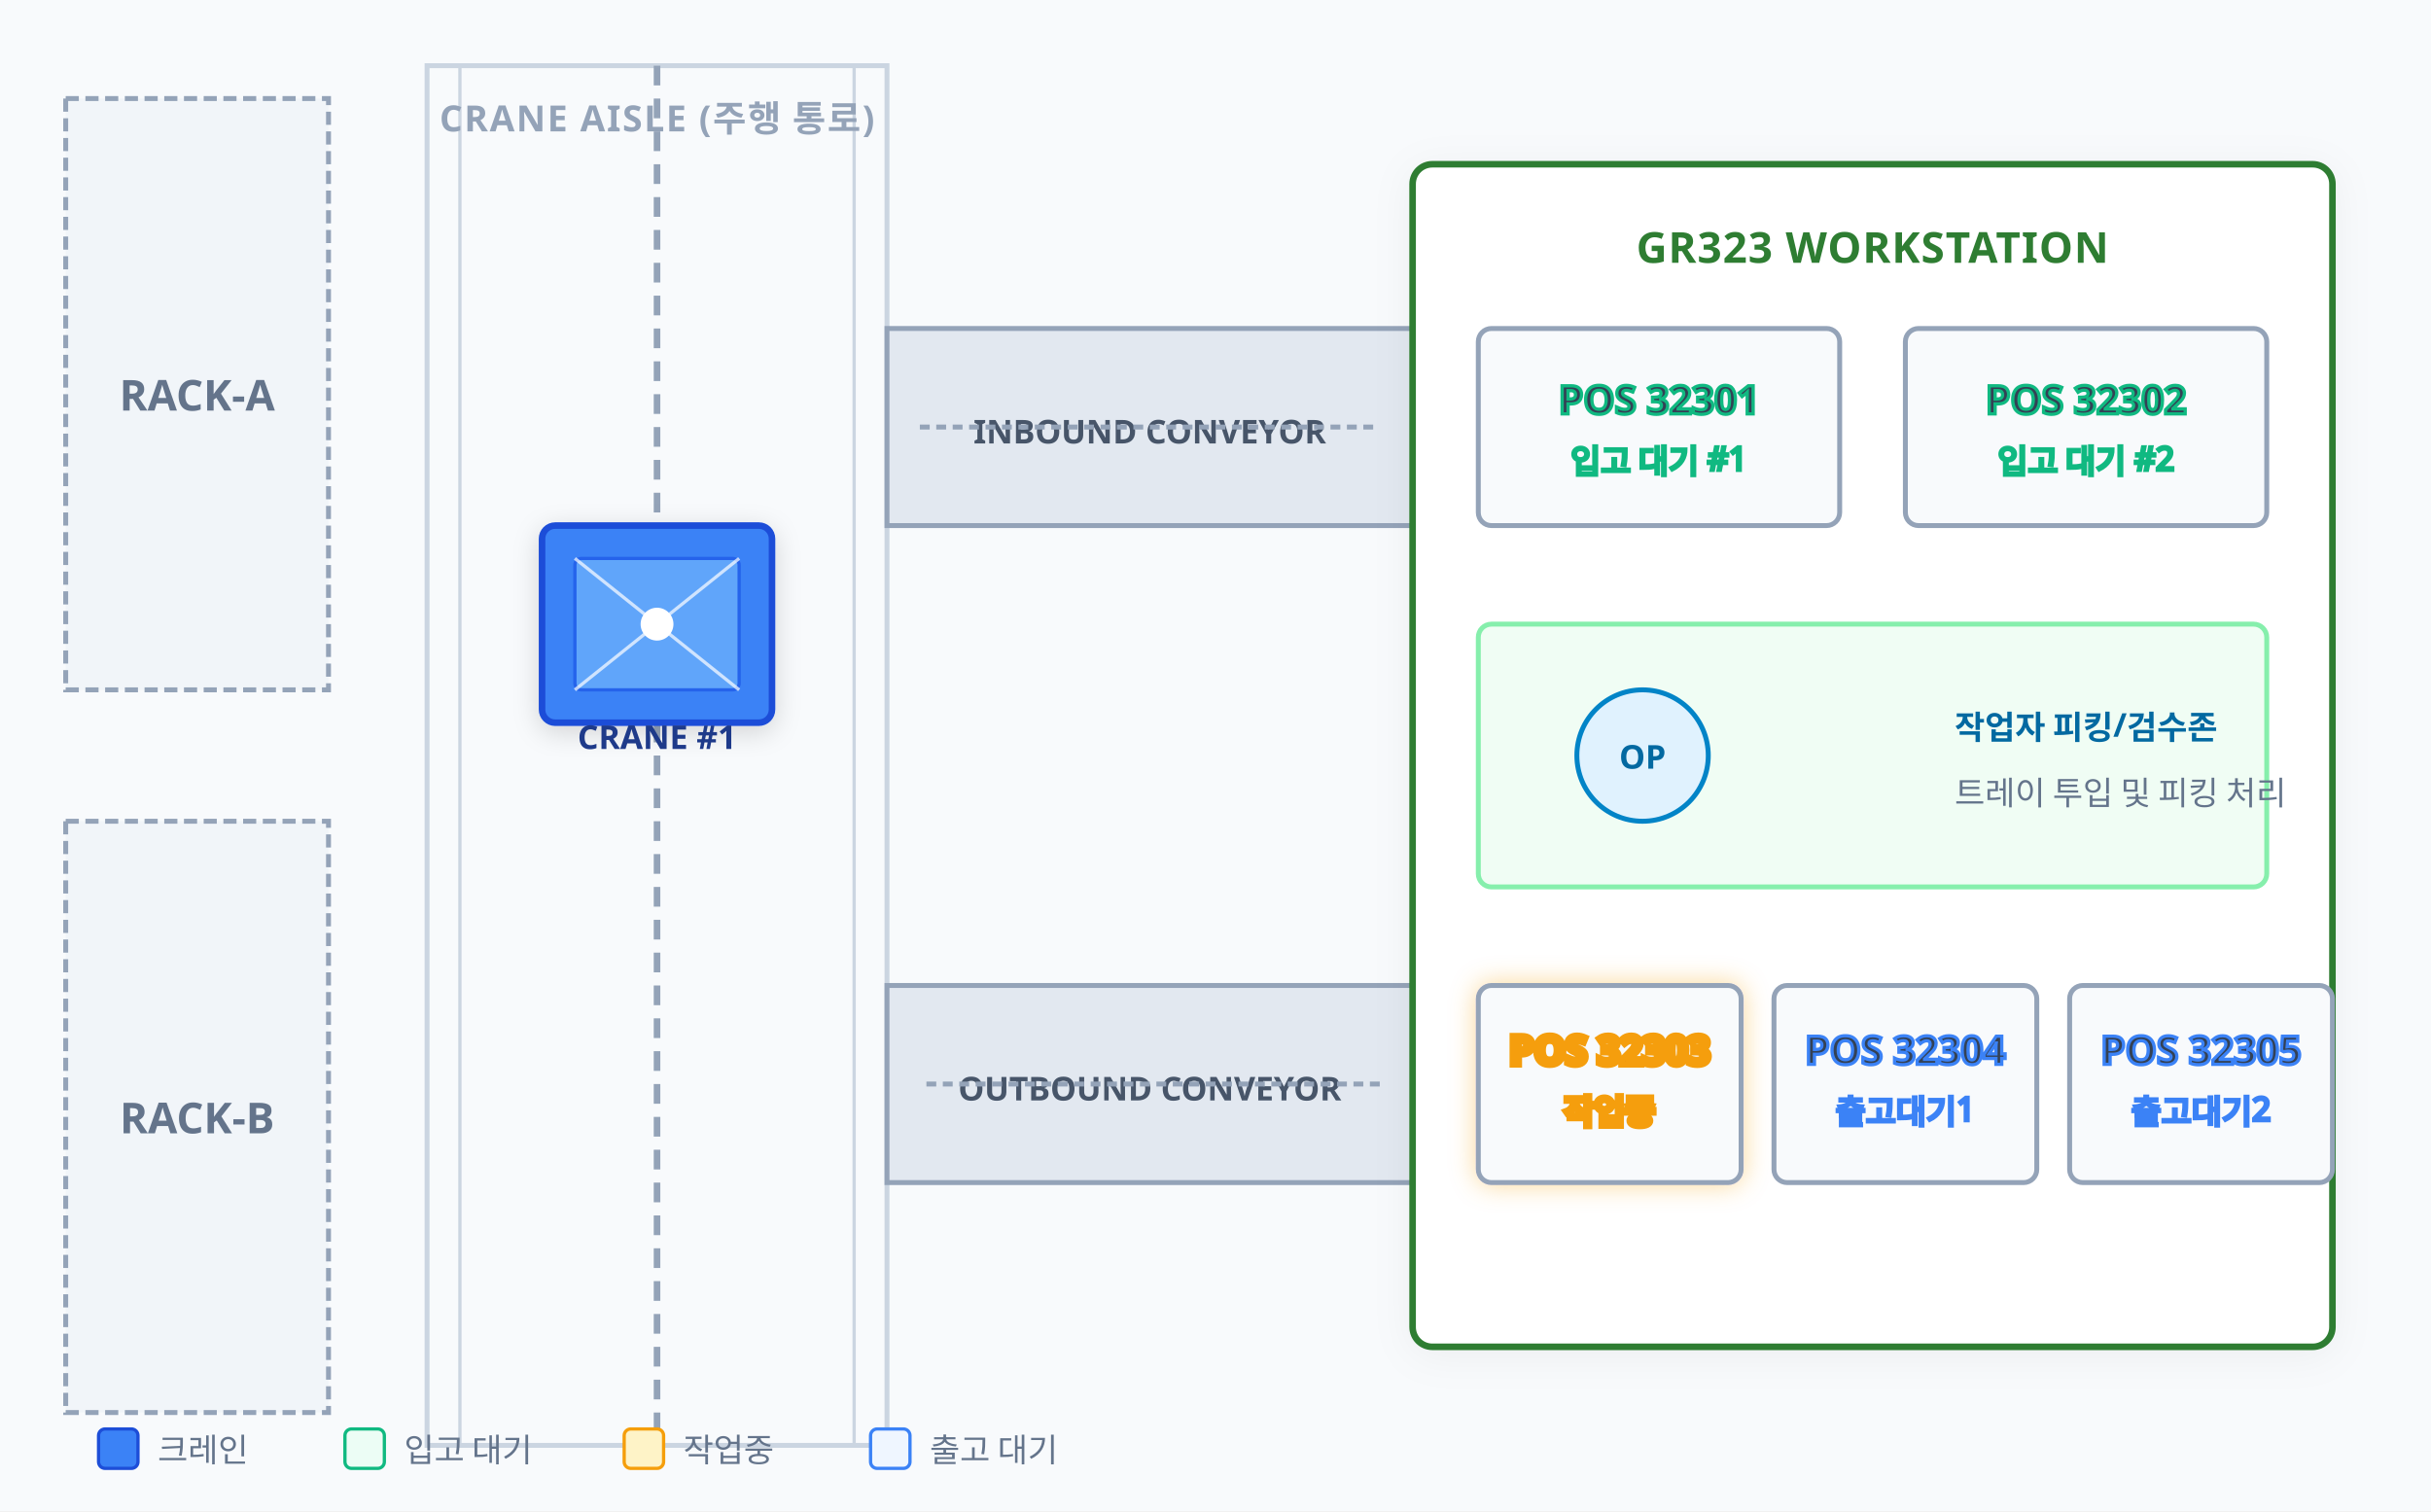
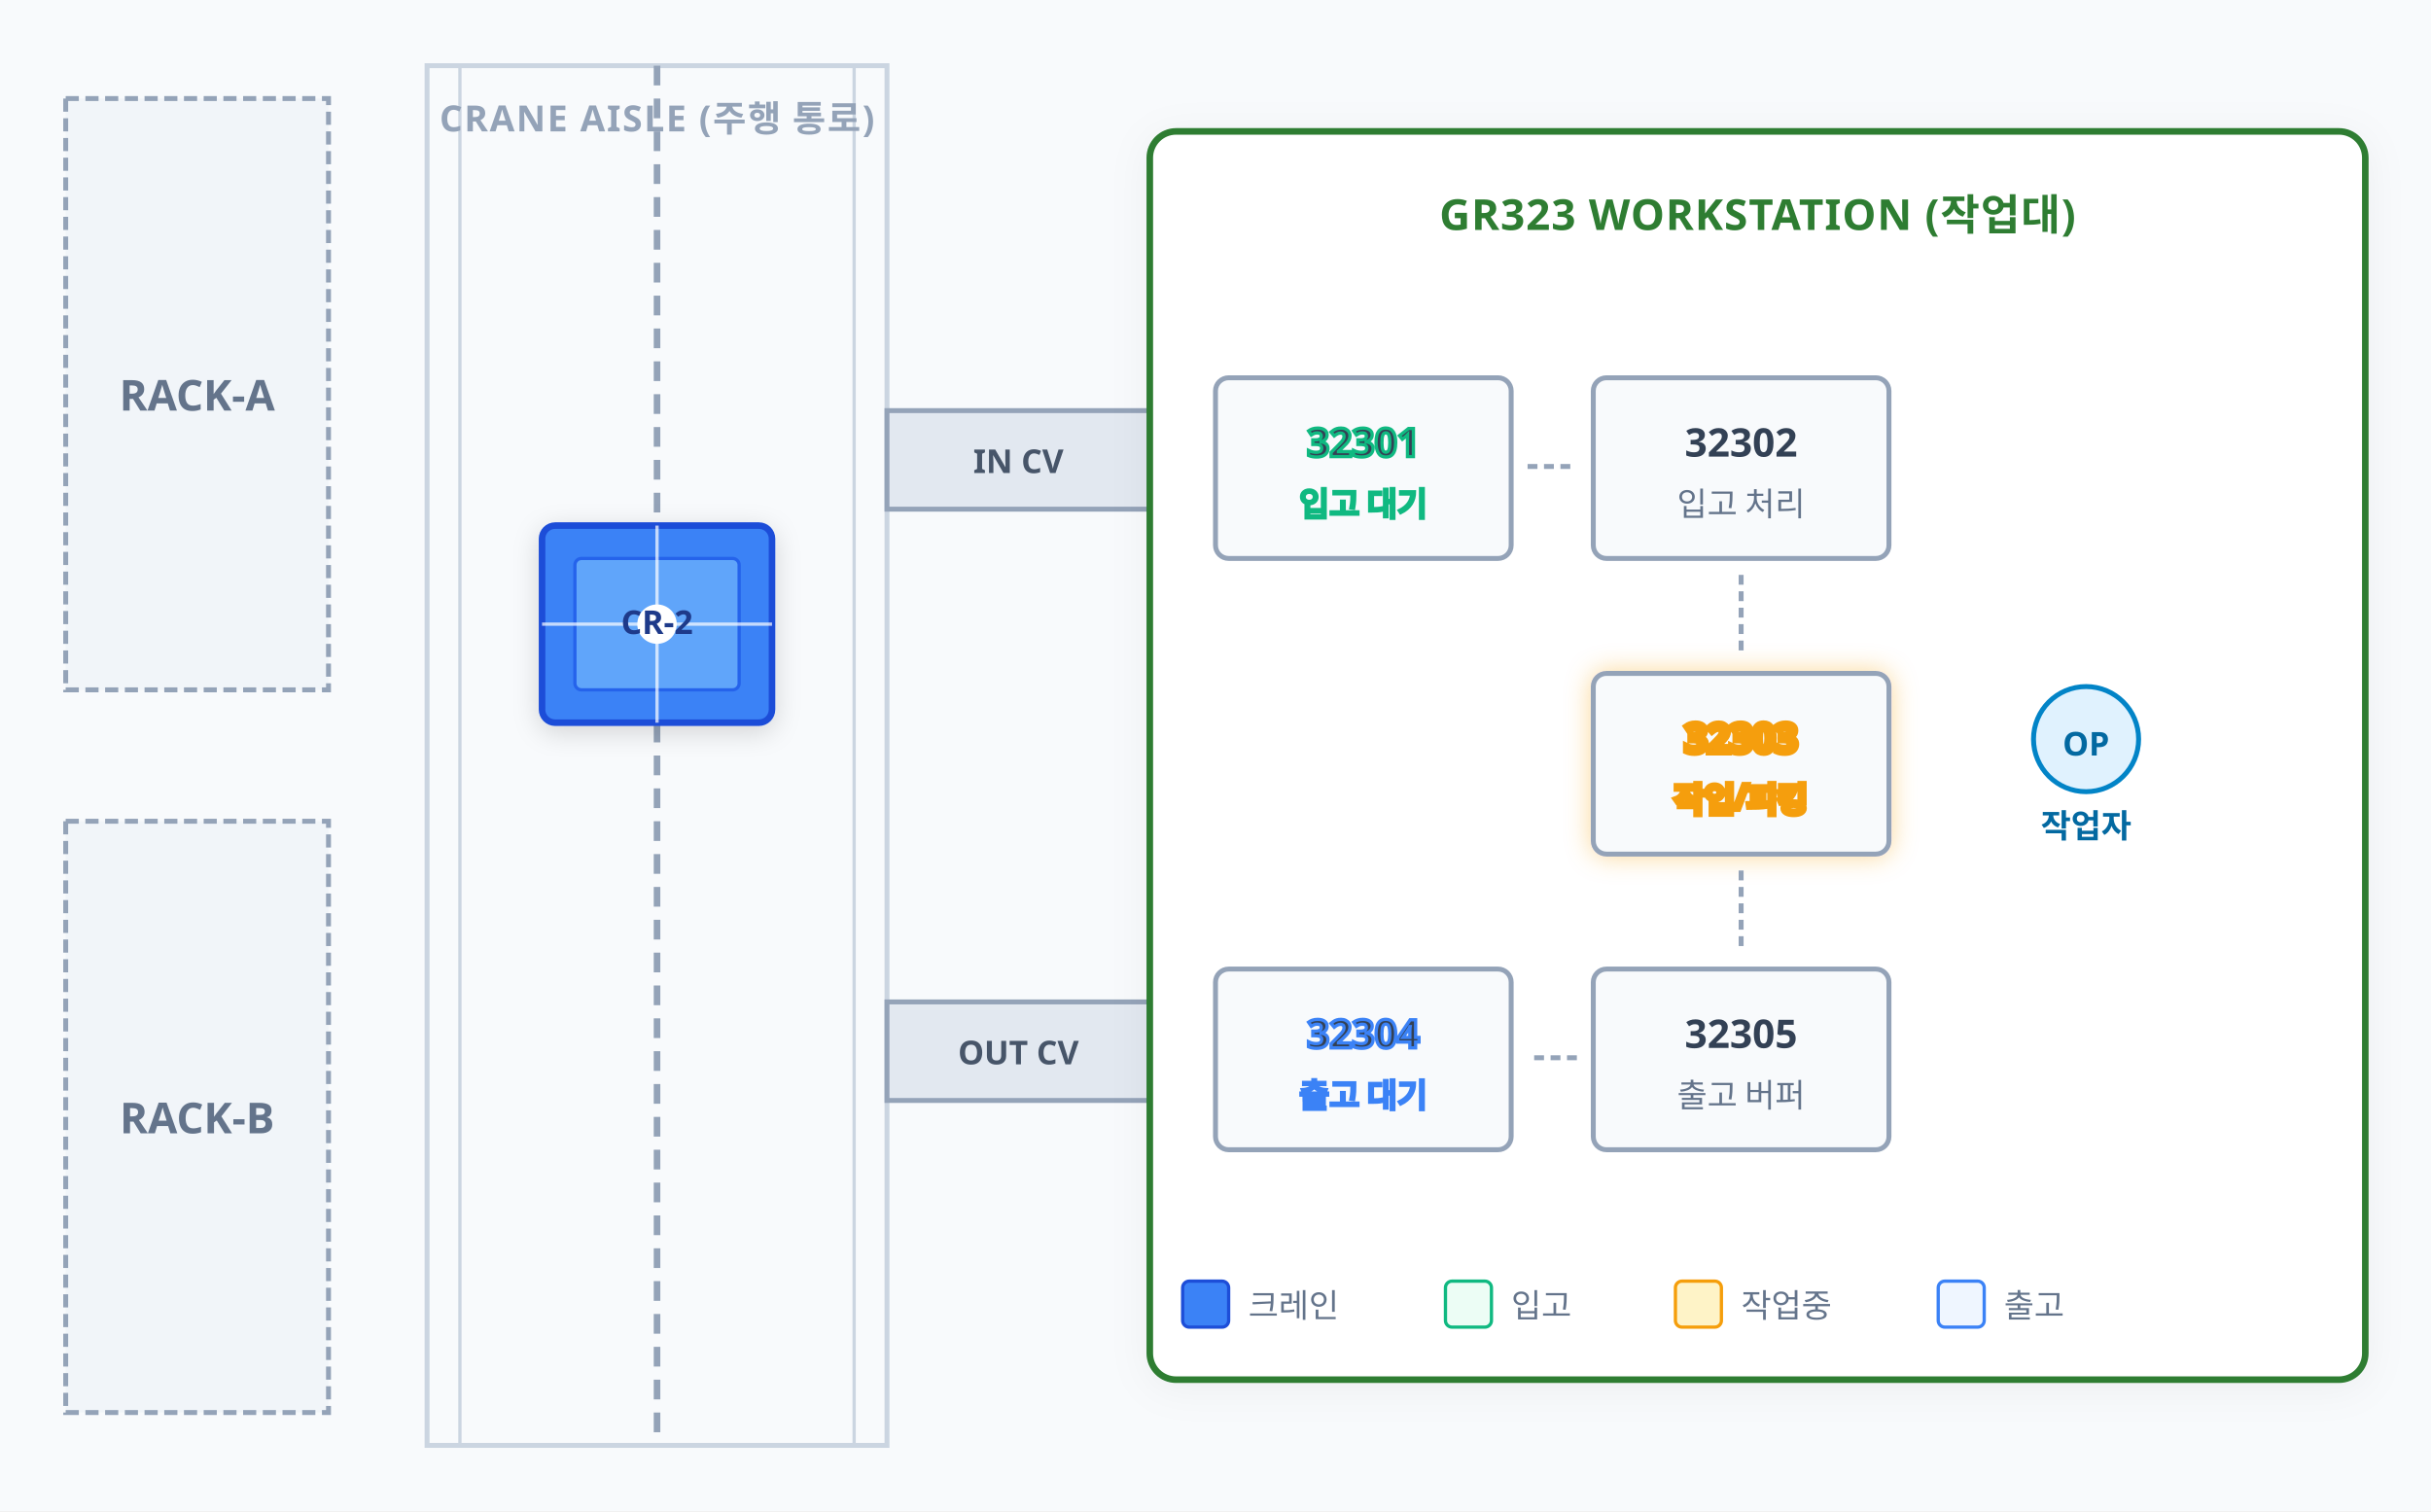
<svg xmlns="http://www.w3.org/2000/svg" viewBox="0 0 740 460" width="100%" height="100%">
  <defs>
    <style>
      .svg-bg { fill: #f8fafc; }
      .grid-line { stroke: #e2e8f0; stroke-width: 0.5; }
      .rack-boundary { fill: #f1f5f9; stroke: #94a3b8; stroke-width: 1.5; stroke-dasharray: 4, 2; }
      .rack-text { font-size: 13px; font-weight: 700; fill: #64748b; font-family: sans-serif; }
      .aisle-boundary { fill: #f8fafc; stroke: #cbd5e1; stroke-width: 1.5; }
      .rail-center-line { stroke: #94a3b8; stroke-width: 2; stroke-dasharray: 6, 4; }
      .rail-side-line { stroke: #cbd5e1; stroke-width: 1; }
      .aisle-label { font-size: 11px; font-weight: 600; fill: #94a3b8; letter-spacing: 0.5px; font-family: sans-serif; }
+       .crane-unit {
+         transition: transform 1.2s cubic-bezier(0.25, 0.1, 0.25, 1.0);
+         will-change: transform;
+       }
      .crane-body { fill: #3b82f6; stroke: #1d4ed8; stroke-width: 2; filter: drop-shadow(0 2px 4px rgba(0, 0, 0, 0.15)); }
      .crane-inner { fill: #60a5fa; stroke: #2563eb; stroke-width: 1; }
      .crane-cross { stroke: #ffffff; stroke-width: 1; opacity: 0.7; }
      .crane-center-dot { fill: #ffffff; }
      .crane-label { font-size: 10px; font-weight: 800; fill: #1e3a8a; font-family: sans-serif; }
      .conveyor-lane { fill: #e2e8f0; stroke: #94a3b8; stroke-width: 1.5; }
      .conveyor-label { font-size: 10px; font-weight: 700; fill: #475569; font-family: sans-serif; }
      .ws-boundary { fill: #ffffff; stroke: #2e7d32; stroke-width: 2; filter: drop-shadow(0 2px 6px rgba(0, 0, 0, 0.05)); }
      .ws-title { font-size: 13px; font-weight: 700; fill: #2e7d32; letter-spacing: 0.3px; font-family: sans-serif; }
      .tray-rect { fill: #f8fafc; stroke: #94a3b8; stroke-width: 1.5; transition: all 0.2s ease; }
      .tray-inbound { fill: #ecfdf5; stroke: #10b981; }
      .tray-outbound { fill: #eff6ff; stroke: #3b82f6; }
      .tray-active { fill: #fef3c7; stroke: #f59e0b; stroke-width: 2; filter: drop-shadow(0 0 4px rgba(245, 158, 11, 0.4)); }
      .tray-title { font-size: 12px; font-weight: 700; fill: #334155; font-family: sans-serif; pointer-events: none; }
      .tray-sub { font-size: 10px; font-weight: 500; fill: #64748b; font-family: sans-serif; pointer-events: none; }
      .active-title { fill: #92400e; }
      .active-sub { fill: #b45309; }
      .clickable { cursor: pointer; }
      .clickable:hover .tray-rect { filter: brightness(0.92); stroke-width: 2; }
      .clickable:hover.tray-active .tray-rect { filter: drop-shadow(0 0 8px rgba(245, 158, 11, 0.7)); }
      .operator-icon-bg { fill: #e0f2fe; stroke: #0284c7; stroke-width: 1.5; }
      .operator-icon { font-size: 10px; font-weight: 800; fill: #0369a1; font-family: sans-serif; }
      .operator-text { font-size: 10px; font-weight: 600; fill: #0369a1; font-family: sans-serif; }
      .flow-arrow { stroke: #94a3b8; stroke-width: 1.5; stroke-dasharray: 3, 2; fill: none; }
      .legend-crane { fill: #3b82f6; stroke: #1d4ed8; }
      .legend-inbound { fill: #ecfdf5; stroke: #10b981; }
      .legend-active { fill: #fef3c7; stroke: #f59e0b; }
      .legend-outbound { fill: #eff6ff; stroke: #3b82f6; }
      .legend-text { font-size: 10px; font-weight: 500; fill: #64748b; font-family: sans-serif; }
    </style>
    <pattern id="gridPattern" width="20" height="20" patternUnits="userSpaceOnUse">
      <path d="M 20 0 L 0 0 0 20" fill="none" class="grid-line" />
    </pattern>
  </defs>
  <rect width="100%" height="100%" fill="url(#gridPattern)" class="svg-bg" />
  <g class="rack-group">
    <rect x="20" y="30" width="80" height="180" class="rack-boundary" />
    <text x="60" y="125" class="rack-text" text-anchor="middle">RACK-A</text>
    <rect x="20" y="250" width="80" height="180" class="rack-boundary" />
    <text x="60" y="345" class="rack-text" text-anchor="middle">RACK-B</text>
  </g>
  <g class="crane-aisle-group">
    <rect x="130" y="20" width="140" height="420" class="aisle-boundary" />
    <line x1="200" y1="20" x2="200" y2="440" class="rail-center-line" />
    <line x1="140" y1="20" x2="140" y2="440" class="rail-side-line" />
    <line x1="260" y1="20" x2="260" y2="440" class="rail-side-line" />
    <text x="200" y="40" class="aisle-label" text-anchor="middle">
      CRANE AISLE (주행 통로)
    </text>
    <g id="crane-unit" class="crane-unit" transform="translate(200, 190)">
      <rect x="-35" y="-30" width="70" height="60" rx="4" class="crane-body" />
      <rect x="-25" y="-20" width="50" height="40" rx="2" class="crane-inner" />
-       <line x1="-25" y1="-20" x2="25" y2="20" class="crane-cross" />
-       <line x1="-25" y1="20" x2="25" y2="-20" class="crane-cross" />
-       <circle cx="0" cy="0" r="5" class="crane-center-dot" />
-       <text x="0" y="38" class="crane-label" text-anchor="middle">CRANE #1</text>
+       <line x1="0" y1="-30" x2="0" y2="30" class="crane-cross" />
+       <line x1="-35" y1="0" x2="35" y2="0" class="crane-cross" />
+       <circle cx="0" cy="0" r="6" class="crane-center-dot" />
+       <text x="0" y="3" class="crane-label" text-anchor="middle">CR-2</text>
    </g>
  </g>
-   <g class="conveyor-ws-group">
-     <rect x="270" y="100" width="160" height="60" class="conveyor-lane" />
-     <text x="350" y="135" class="conveyor-label" text-anchor="middle">
-       INBOUND CONVEYOR
+   <g class="conveyor-connection">
+     <rect x="270" y="125" width="80" height="30" class="conveyor-lane" />
+     <text x="310" y="144" class="conveyor-label" text-anchor="middle">IN CV</text>
+     <rect x="270" y="305" width="80" height="30" class="conveyor-lane" />
+     <text x="310" y="324" class="conveyor-label" text-anchor="middle">OUT CV</text>
+   </g>
+   <g class="workstation-group">
+     <rect x="350" y="40" width="370" height="380" rx="8" class="ws-boundary" />
+     <text x="535" y="70" class="ws-title" text-anchor="middle">
+       GR323 WORKSTATION (작업대)
    </text>
-     <path d="M 280 130 L 420 130" class="flow-arrow" />
-     <rect x="270" y="300" width="160" height="60" class="conveyor-lane" />
-     <text x="350" y="335" class="conveyor-label" text-anchor="middle">
-       OUTBOUND CONVEYOR
-     </text>
-     <path d="M 420 330 L 280 330" class="flow-arrow" />
-     <rect x="430" y="50" width="280" height="360" rx="6" class="ws-boundary" />
-     <text x="570" y="80" class="ws-title" text-anchor="middle">
-       GR323 WORKSTATION
-     </text>
-     <g id="pos-32301" class="tray-position tray-inbound clickable" data-position="32301" transform="translate(450, 100)">
-       <rect width="110" height="60" rx="4" class="tray-rect" />
-       <text x="55" y="26" class="tray-title" text-anchor="middle">POS 32301</text>
-       <text x="55" y="44" class="tray-sub" text-anchor="middle">입고 대기 #1</text>
+     <g id="pos-32301" class="tray-position tray-inbound clickable" transform="translate(370, 115)">
+       <rect width="90" height="55" rx="4" class="tray-rect" />
+       <text x="45" y="24" class="tray-title" text-anchor="middle">32301</text>
+       <text x="45" y="42" class="tray-sub" text-anchor="middle">입고 대기</text>
    </g>
-     <g id="pos-32302" class="tray-position tray-inbound clickable" data-position="32302" transform="translate(580, 100)">
-       <rect width="110" height="60" rx="4" class="tray-rect" />
-       <text x="55" y="26" class="tray-title" text-anchor="middle">POS 32302</text>
-       <text x="55" y="44" class="tray-sub" text-anchor="middle">입고 대기 #2</text>
+     <g id="pos-32302" class="tray-position clickable" transform="translate(485, 115)">
+       <rect width="90" height="55" rx="4" class="tray-rect" />
+       <text x="45" y="24" class="tray-title" text-anchor="middle">32302</text>
+       <text x="45" y="42" class="tray-sub" text-anchor="middle">입고 처리</text>
    </g>
-     <g class="operator-area" transform="translate(450, 190)">
-       <rect width="240" height="80" rx="4" fill="#f0fdf4" stroke="#86efac" stroke-width="1.5" />
-       <circle cx="50" cy="40" r="20" class="operator-icon-bg" />
-       <text x="50" y="44" class="operator-icon" text-anchor="middle">OP</text>
-       <text x="145" y="35" class="operator-text" font-weight="700">
-         작업자 피킹/검수존
-       </text>
-       <text x="145" y="55" class="legend-text">
-         트레이 투입 및 피킹 처리
-       </text>
+     <g id="pos-32303" class="tray-position tray-active clickable" transform="translate(485, 205)">
+       <rect width="90" height="55" rx="4" class="tray-rect" />
+       <text x="45" y="24" class="tray-title active-title" text-anchor="middle">32303</text>
+       <text x="45" y="42" class="tray-sub active-sub" text-anchor="middle">작업/피킹</text>
    </g>
-     <g id="pos-32303" class="tray-position tray-active clickable" data-position="32303" transform="translate(450, 300)">
-       <rect width="80" height="60" rx="4" class="tray-rect" />
-       <text x="40" y="24" class="tray-title active-title" text-anchor="middle">
-         POS 32303
-       </text>
-       <text x="40" y="42" class="tray-sub active-sub" text-anchor="middle">
-         작업중
-       </text>
+     <g class="operator-area" transform="translate(600, 200)">
+       <circle cx="35" cy="25" r="16" class="operator-icon-bg" />
+       <text x="35" y="30" class="operator-icon" text-anchor="middle">OP</text>
+       <text x="35" y="55" class="operator-text" text-anchor="middle">작업자</text>
    </g>
-     <g id="pos-32304" class="tray-position tray-outbound clickable" data-position="32304" transform="translate(540, 300)">
-       <rect width="80" height="60" rx="4" class="tray-rect" />
-       <text x="40" y="24" class="tray-title" text-anchor="middle">POS 32304</text>
-       <text x="40" y="42" class="tray-sub" text-anchor="middle">출고대기1</text>
+     <g id="pos-32304" class="tray-position tray-outbound clickable" transform="translate(370, 295)">
+       <rect width="90" height="55" rx="4" class="tray-rect" />
+       <text x="45" y="24" class="tray-title" text-anchor="middle">32304</text>
+       <text x="45" y="42" class="tray-sub" text-anchor="middle">출고 대기</text>
    </g>
-     <g id="pos-32305" class="tray-position tray-outbound clickable" data-position="32305" transform="translate(630, 300)">
-       <rect width="80" height="60" rx="4" class="tray-rect" />
-       <text x="40" y="24" class="tray-title" text-anchor="middle">POS 32305</text>
-       <text x="40" y="42" class="tray-sub" text-anchor="middle">출고대기2</text>
+     <g id="pos-32305" class="tray-position clickable" transform="translate(485, 295)">
+       <rect width="90" height="55" rx="4" class="tray-rect" />
+       <text x="45" y="24" class="tray-title" text-anchor="middle">32305</text>
+       <text x="45" y="42" class="tray-sub" text-anchor="middle">출고 버퍼</text>
    </g>
+     <path d="M 465 142 L 480 142" class="flow-arrow" />
+     <path d="M 530 175 L 530 200" class="flow-arrow" />
+     <path d="M 530 265 L 530 290" class="flow-arrow" />
+     <path d="M 480 322 L 465 322" class="flow-arrow" />
  </g>
-   <g class="legend-group" transform="translate(30, 435)">
-     <rect x="0" y="0" width="12" height="12" rx="2" class="legend-crane" />
-     <text x="18" y="10" class="legend-text">크레인</text>
-     <rect x="75" y="0" width="12" height="12" rx="2" class="legend-inbound" />
-     <text x="93" y="10" class="legend-text">입고 대기</text>
-     <rect x="160" y="0" width="12" height="12" rx="2" class="legend-active" />
-     <text x="178" y="10" class="legend-text">작업중</text>
-     <rect x="235" y="0" width="12" height="12" rx="2" class="legend-outbound" />
-     <text x="253" y="10" class="legend-text">출고 대기</text>
+   <g class="legend-group" transform="translate(360, 390)">
+     <rect x="0" y="0" width="14" height="14" rx="2" class="legend-crane" />
+     <text x="20" y="11" class="legend-text">크레인</text>
+     <rect x="80" y="0" width="14" height="14" rx="2" class="legend-inbound" />
+     <text x="100" y="11" class="legend-text">입고</text>
+     <rect x="150" y="0" width="14" height="14" rx="2" class="legend-active" />
+     <text x="170" y="11" class="legend-text">작업중</text>
+     <rect x="230" y="0" width="14" height="14" rx="2" class="legend-outbound" />
+     <text x="250" y="11" class="legend-text">출고</text>
  </g>
</svg>
